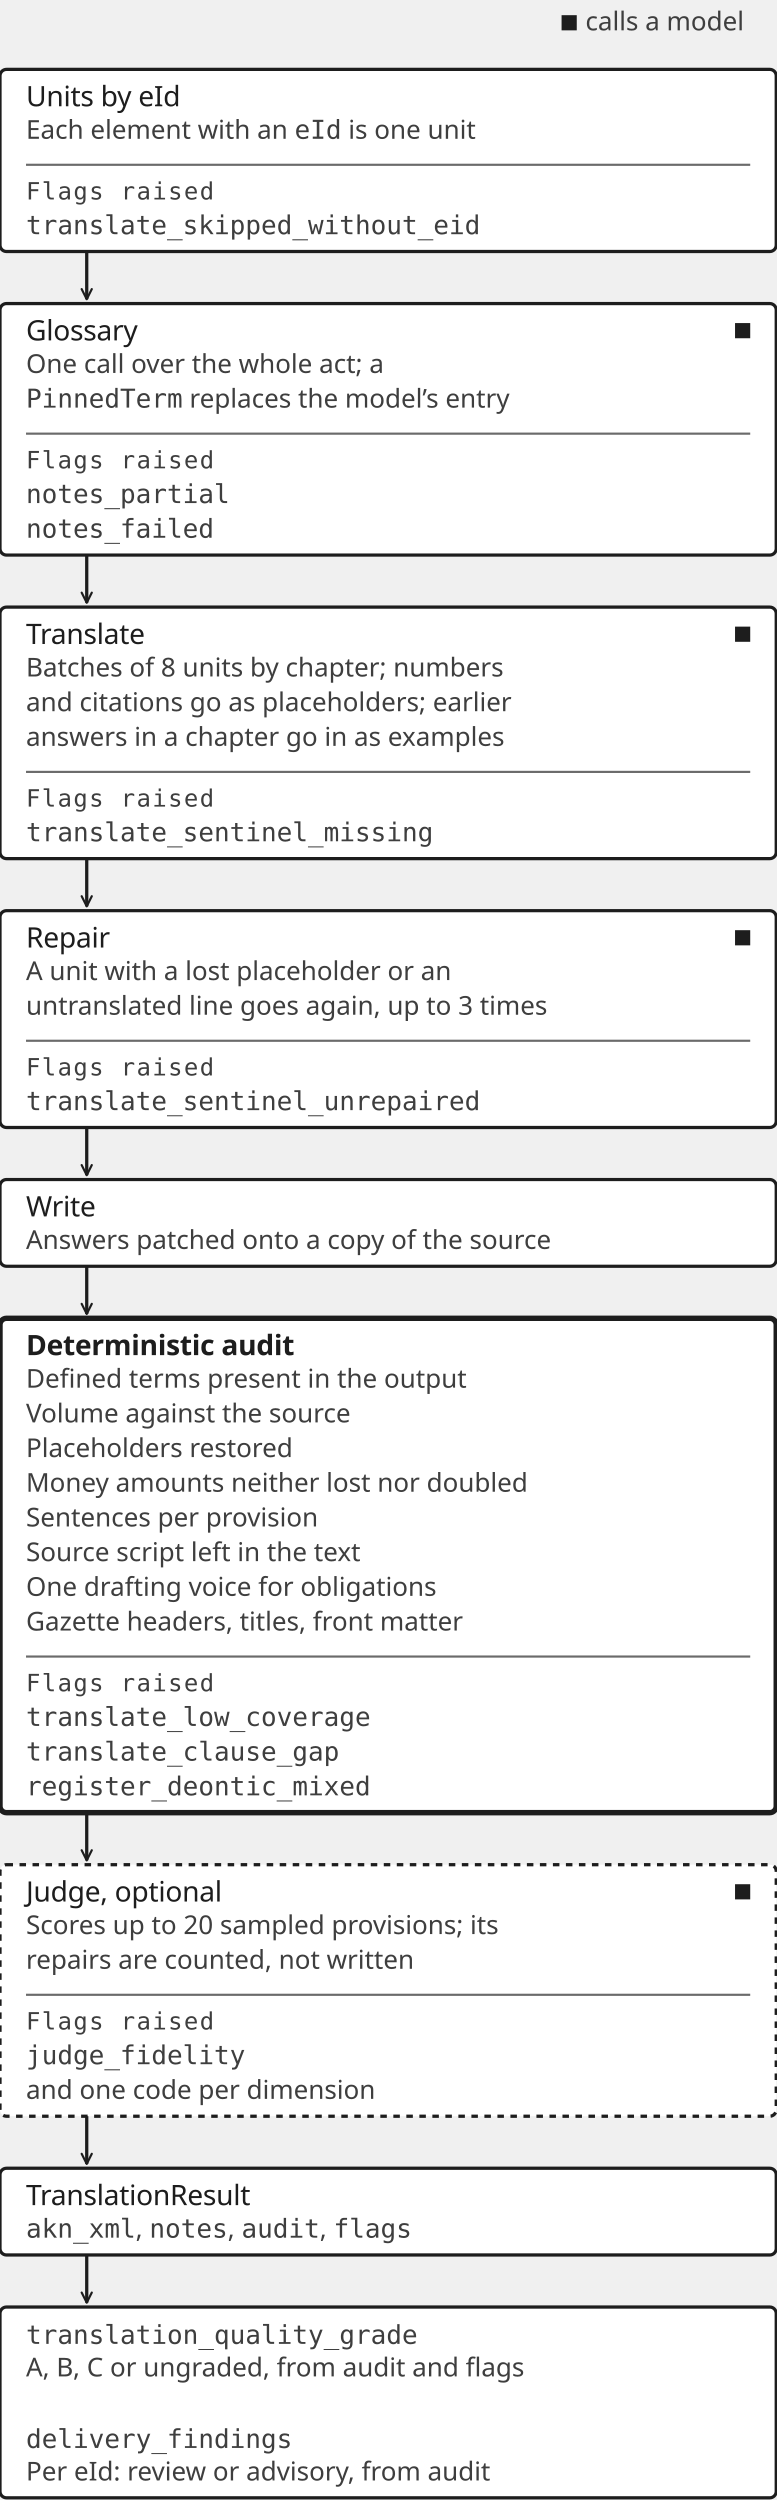
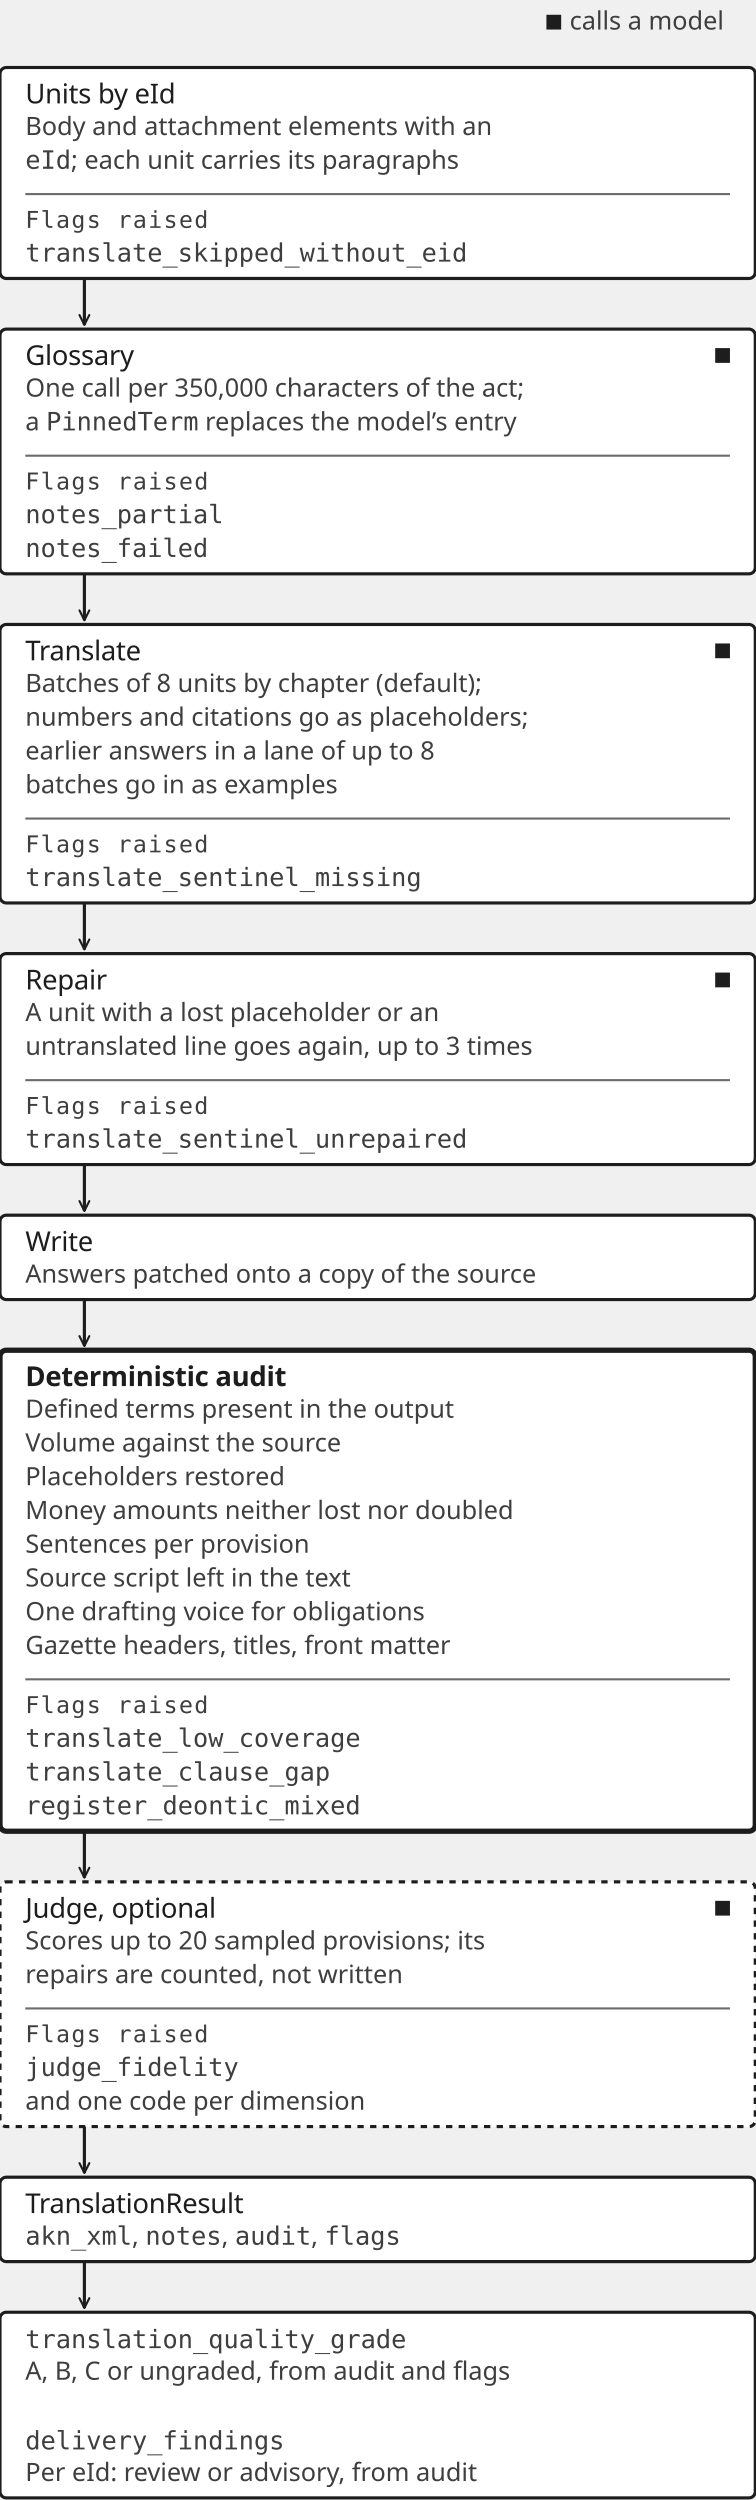
- <svg xmlns="http://www.w3.org/2000/svg" width="358" height="1153" viewBox="0 0 358 1153" role="img" aria-label="A translation run: units walked by eId; a model glossary in which pinned terms replace the model’s entries; model translation in chapter batches with numbers and citations as placeholders; up to 3 model repair passes; a deterministic write and audit; an optional sampled model judge; and a result that a caller grades and turns into per-provision findings.">
+ <svg xmlns="http://www.w3.org/2000/svg" width="358" height="1185" viewBox="0 0 358 1185" role="img" aria-label="A translation run: body and attachment units walked by eId; a model glossary, one call per 350,000 characters, in which pinned terms replace the model’s entries; model translation in chapter batches with numbers and citations as placeholders and examples shared within a lane; up to 3 model repair passes; a deterministic write and audit; an optional sampled model judge; and a result that a caller grades and turns into per-provision findings.">
  <style>
svg{color:#1d1d1d;font-family:'Geist Sans',ui-sans-serif,system-ui,sans-serif;fill:none;stroke:none}
.s{stroke:currentColor;stroke-width:1.5}.s2{stroke:#6b6b6b;stroke-width:1}.dash{stroke-dasharray:3 3}:not(text).em{stroke:currentColor;stroke-width:2.5}
.box{fill:#fff}.box-lo{fill:#f5f5f5}.ink{fill:currentColor}
text{fill:currentColor;font-size:13px;font-weight:500;letter-spacing:-0.01em}
text.note{fill:#3e3e3e;font-size:12px;font-weight:400;letter-spacing:0}
text.code{fill:#3e3e3e;font-family:'Geist Mono',ui-monospace,monospace;font-size:12px;font-weight:400;letter-spacing:0}
text.micro{fill:#3e3e3e;font-family:'Geist Mono',ui-monospace,monospace;font-size:11px;font-weight:400;letter-spacing:.06em;text-transform:uppercase}
text.em{font-weight:600}
@media (prefers-color-scheme:dark){svg{color:#f3f4ef}.s2{stroke:#a5afa8}.box{fill:#131615}.box-lo{fill:#1c211f}text.note,text.code,text.micro{fill:#c7cdc9}}
</style>
  <defs>
    <marker id="arrow" viewBox="0 0 9 9" refX="8" refY="4.5" markerWidth="6" markerHeight="6" orient="auto-start-reverse" markerUnits="userSpaceOnUse">
      <path d="M1 1 8 4.5 1 8" class="s" stroke-linejoin="round" stroke-linecap="round" />
    </marker>
    <marker id="arrow2" viewBox="0 0 9 9" refX="8" refY="4.5" markerWidth="6" markerHeight="6" orient="auto-start-reverse" markerUnits="userSpaceOnUse">
      <path d="M1 1 8 4.5 1 8" class="s2" stroke-linejoin="round" stroke-linecap="round" />
    </marker>
  </defs>
  <rect x="259" y="7" width="7" height="7" class="ink" />
  <text x="270" y="14" class="note">calls a model</text>
-   <rect x="0" y="32" width="358" height="84" rx="3" class="s box" />
+   <rect x="0" y="32" width="358" height="100" rx="3" class="s box" />
  <text x="12" y="49">Units by eId</text>
-   <text x="12" y="64" class="note">Each element with an <tspan font-family="'Geist Mono',ui-monospace,monospace">eId</tspan> is one unit</text>
-   <path d="M12 76 L346 76" class="s2" />
-   <text x="12" y="92" class="micro">Flags raised</text>
-   <text x="12" y="108" class="code">translate_skipped_without_eid</text>
-   <path d="M40 116 L40 138" class="s" marker-end="url(#arrow)" />
-   <rect x="0" y="140" width="358" height="116" rx="3" class="s box" />
-   <text x="12" y="157">Glossary</text>
-   <rect x="339" y="149" width="7" height="7" class="ink" />
-   <text x="12" y="172" class="note">One call over the whole act; a</text>
-   <text x="12" y="188" class="note">
-     <tspan font-family="'Geist Mono',ui-monospace,monospace">PinnedTerm</tspan> replaces the model’s entry</text>
-   <path d="M12 200 L346 200" class="s2" />
-   <text x="12" y="216" class="micro">Flags raised</text>
-   <text x="12" y="232" class="code">notes_partial</text>
-   <text x="12" y="248" class="code">notes_failed</text>
-   <path d="M40 256 L40 278" class="s" marker-end="url(#arrow)" />
-   <rect x="0" y="280" width="358" height="116" rx="3" class="s box" />
-   <text x="12" y="297">Translate</text>
-   <rect x="339" y="289" width="7" height="7" class="ink" />
-   <text x="12" y="312" class="note">Batches of 8 units by chapter; numbers</text>
-   <text x="12" y="328" class="note">and citations go as placeholders; earlier</text>
-   <text x="12" y="344" class="note">answers in a chapter go in as examples</text>
-   <path d="M12 356 L346 356" class="s2" />
-   <text x="12" y="372" class="micro">Flags raised</text>
-   <text x="12" y="388" class="code">translate_sentinel_missing</text>
-   <path d="M40 396 L40 418" class="s" marker-end="url(#arrow)" />
-   <rect x="0" y="420" width="358" height="100" rx="3" class="s box" />
-   <text x="12" y="437">Repair</text>
-   <rect x="339" y="429" width="7" height="7" class="ink" />
-   <text x="12" y="452" class="note">A unit with a lost placeholder or an</text>
-   <text x="12" y="468" class="note">untranslated line goes again, up to 3 times</text>
-   <path d="M12 480 L346 480" class="s2" />
-   <text x="12" y="496" class="micro">Flags raised</text>
-   <text x="12" y="512" class="code">translate_sentinel_unrepaired</text>
-   <path d="M40 520 L40 542" class="s" marker-end="url(#arrow)" />
-   <rect x="0" y="544" width="358" height="40" rx="3" class="s box" />
-   <text x="12" y="561">Write</text>
-   <text x="12" y="576" class="note">Answers patched onto a copy of the source</text>
-   <path d="M40 584 L40 606" class="s" marker-end="url(#arrow)" />
-   <rect x="0" y="608" width="358" height="228" rx="3" class="em box" />
-   <text x="12" y="625" class="em">Deterministic audit</text>
-   <text x="12" y="640" class="note">Defined terms present in the output</text>
-   <text x="12" y="656" class="note">Volume against the source</text>
-   <text x="12" y="672" class="note">Placeholders restored</text>
-   <text x="12" y="688" class="note">Money amounts neither lost nor doubled</text>
-   <text x="12" y="704" class="note">Sentences per provision</text>
-   <text x="12" y="720" class="note">Source script left in the text</text>
-   <text x="12" y="736" class="note">One drafting voice for obligations</text>
-   <text x="12" y="752" class="note">Gazette headers, titles, front matter</text>
-   <path d="M12 764 L346 764" class="s2" />
-   <text x="12" y="780" class="micro">Flags raised</text>
-   <text x="12" y="796" class="code">translate_low_coverage</text>
-   <text x="12" y="812" class="code">translate_clause_gap</text>
-   <text x="12" y="828" class="code">register_deontic_mixed</text>
-   <path d="M40 836 L40 858" class="s" marker-end="url(#arrow)" />
-   <rect x="0" y="860" width="358" height="116" rx="3" class="s box dash" />
-   <text x="12" y="877">Judge, optional</text>
-   <rect x="339" y="869" width="7" height="7" class="ink" />
-   <text x="12" y="892" class="note">Scores up to 20 sampled provisions; its</text>
-   <text x="12" y="908" class="note">repairs are counted, not written</text>
-   <path d="M12 920 L346 920" class="s2" />
-   <text x="12" y="936" class="micro">Flags raised</text>
-   <text x="12" y="952" class="code">judge_fidelity</text>
-   <text x="12" y="968" class="note">and one code per dimension</text>
-   <path d="M40 976 L40 998" class="s" marker-end="url(#arrow)" />
-   <rect x="0" y="1000" width="358" height="40" rx="3" class="s box" />
-   <text x="12" y="1017">TranslationResult</text>
-   <text x="12" y="1032" class="note">
+   <text x="12" y="64" class="note">Body and attachment elements with an</text>
+   <text x="12" y="80" class="note">
+     <tspan font-family="'Geist Mono',ui-monospace,monospace">eId</tspan>; each unit carries its paragraphs</text>
+   <path d="M12 92 L346 92" class="s2" />
+   <text x="12" y="108" class="micro">Flags raised</text>
+   <text x="12" y="124" class="code">translate_skipped_without_eid</text>
+   <path d="M40 132 L40 154" class="s" marker-end="url(#arrow)" />
+   <rect x="0" y="156" width="358" height="116" rx="3" class="s box" />
+   <text x="12" y="173">Glossary</text>
+   <rect x="339" y="165" width="7" height="7" class="ink" />
+   <text x="12" y="188" class="note">One call per 350,000 characters of the act;</text>
+   <text x="12" y="204" class="note">a <tspan font-family="'Geist Mono',ui-monospace,monospace">PinnedTerm</tspan> replaces the model’s entry</text>
+   <path d="M12 216 L346 216" class="s2" />
+   <text x="12" y="232" class="micro">Flags raised</text>
+   <text x="12" y="248" class="code">notes_partial</text>
+   <text x="12" y="264" class="code">notes_failed</text>
+   <path d="M40 272 L40 294" class="s" marker-end="url(#arrow)" />
+   <rect x="0" y="296" width="358" height="132" rx="3" class="s box" />
+   <text x="12" y="313">Translate</text>
+   <rect x="339" y="305" width="7" height="7" class="ink" />
+   <text x="12" y="328" class="note">Batches of 8 units by chapter (default);</text>
+   <text x="12" y="344" class="note">numbers and citations go as placeholders;</text>
+   <text x="12" y="360" class="note">earlier answers in a lane of up to 8</text>
+   <text x="12" y="376" class="note">batches go in as examples</text>
+   <path d="M12 388 L346 388" class="s2" />
+   <text x="12" y="404" class="micro">Flags raised</text>
+   <text x="12" y="420" class="code">translate_sentinel_missing</text>
+   <path d="M40 428 L40 450" class="s" marker-end="url(#arrow)" />
+   <rect x="0" y="452" width="358" height="100" rx="3" class="s box" />
+   <text x="12" y="469">Repair</text>
+   <rect x="339" y="461" width="7" height="7" class="ink" />
+   <text x="12" y="484" class="note">A unit with a lost placeholder or an</text>
+   <text x="12" y="500" class="note">untranslated line goes again, up to 3 times</text>
+   <path d="M12 512 L346 512" class="s2" />
+   <text x="12" y="528" class="micro">Flags raised</text>
+   <text x="12" y="544" class="code">translate_sentinel_unrepaired</text>
+   <path d="M40 552 L40 574" class="s" marker-end="url(#arrow)" />
+   <rect x="0" y="576" width="358" height="40" rx="3" class="s box" />
+   <text x="12" y="593">Write</text>
+   <text x="12" y="608" class="note">Answers patched onto a copy of the source</text>
+   <path d="M40 616 L40 638" class="s" marker-end="url(#arrow)" />
+   <rect x="0" y="640" width="358" height="228" rx="3" class="em box" />
+   <text x="12" y="657" class="em">Deterministic audit</text>
+   <text x="12" y="672" class="note">Defined terms present in the output</text>
+   <text x="12" y="688" class="note">Volume against the source</text>
+   <text x="12" y="704" class="note">Placeholders restored</text>
+   <text x="12" y="720" class="note">Money amounts neither lost nor doubled</text>
+   <text x="12" y="736" class="note">Sentences per provision</text>
+   <text x="12" y="752" class="note">Source script left in the text</text>
+   <text x="12" y="768" class="note">One drafting voice for obligations</text>
+   <text x="12" y="784" class="note">Gazette headers, titles, front matter</text>
+   <path d="M12 796 L346 796" class="s2" />
+   <text x="12" y="812" class="micro">Flags raised</text>
+   <text x="12" y="828" class="code">translate_low_coverage</text>
+   <text x="12" y="844" class="code">translate_clause_gap</text>
+   <text x="12" y="860" class="code">register_deontic_mixed</text>
+   <path d="M40 868 L40 890" class="s" marker-end="url(#arrow)" />
+   <rect x="0" y="892" width="358" height="116" rx="3" class="s box dash" />
+   <text x="12" y="909">Judge, optional</text>
+   <rect x="339" y="901" width="7" height="7" class="ink" />
+   <text x="12" y="924" class="note">Scores up to 20 sampled provisions; its</text>
+   <text x="12" y="940" class="note">repairs are counted, not written</text>
+   <path d="M12 952 L346 952" class="s2" />
+   <text x="12" y="968" class="micro">Flags raised</text>
+   <text x="12" y="984" class="code">judge_fidelity</text>
+   <text x="12" y="1000" class="note">and one code per dimension</text>
+   <path d="M40 1008 L40 1030" class="s" marker-end="url(#arrow)" />
+   <rect x="0" y="1032" width="358" height="40" rx="3" class="s box" />
+   <text x="12" y="1049">TranslationResult</text>
+   <text x="12" y="1064" class="note">
    <tspan font-family="'Geist Mono',ui-monospace,monospace">akn_xml</tspan>, <tspan font-family="'Geist Mono',ui-monospace,monospace">notes</tspan>, <tspan font-family="'Geist Mono',ui-monospace,monospace">audit</tspan>, <tspan font-family="'Geist Mono',ui-monospace,monospace">flags</tspan>
  </text>
-   <path d="M40 1040 L40 1062" class="s" marker-end="url(#arrow)" />
-   <rect x="0" y="1064" width="358" height="88" rx="3" class="s box" />
-   <text x="12" y="1081" class="code">translation_quality_grade</text>
-   <text x="12" y="1096" class="note">A, B, C or ungraded, from audit and flags</text>
-   <text x="12" y="1129" class="code">delivery_findings</text>
-   <text x="12" y="1144" class="note">Per eId: review or advisory, from audit</text>
+   <path d="M40 1072 L40 1094" class="s" marker-end="url(#arrow)" />
+   <rect x="0" y="1096" width="358" height="88" rx="3" class="s box" />
+   <text x="12" y="1113" class="code">translation_quality_grade</text>
+   <text x="12" y="1128" class="note">A, B, C or ungraded, from audit and flags</text>
+   <text x="12" y="1161" class="code">delivery_findings</text>
+   <text x="12" y="1176" class="note">Per eId: review or advisory, from audit</text>
</svg>
